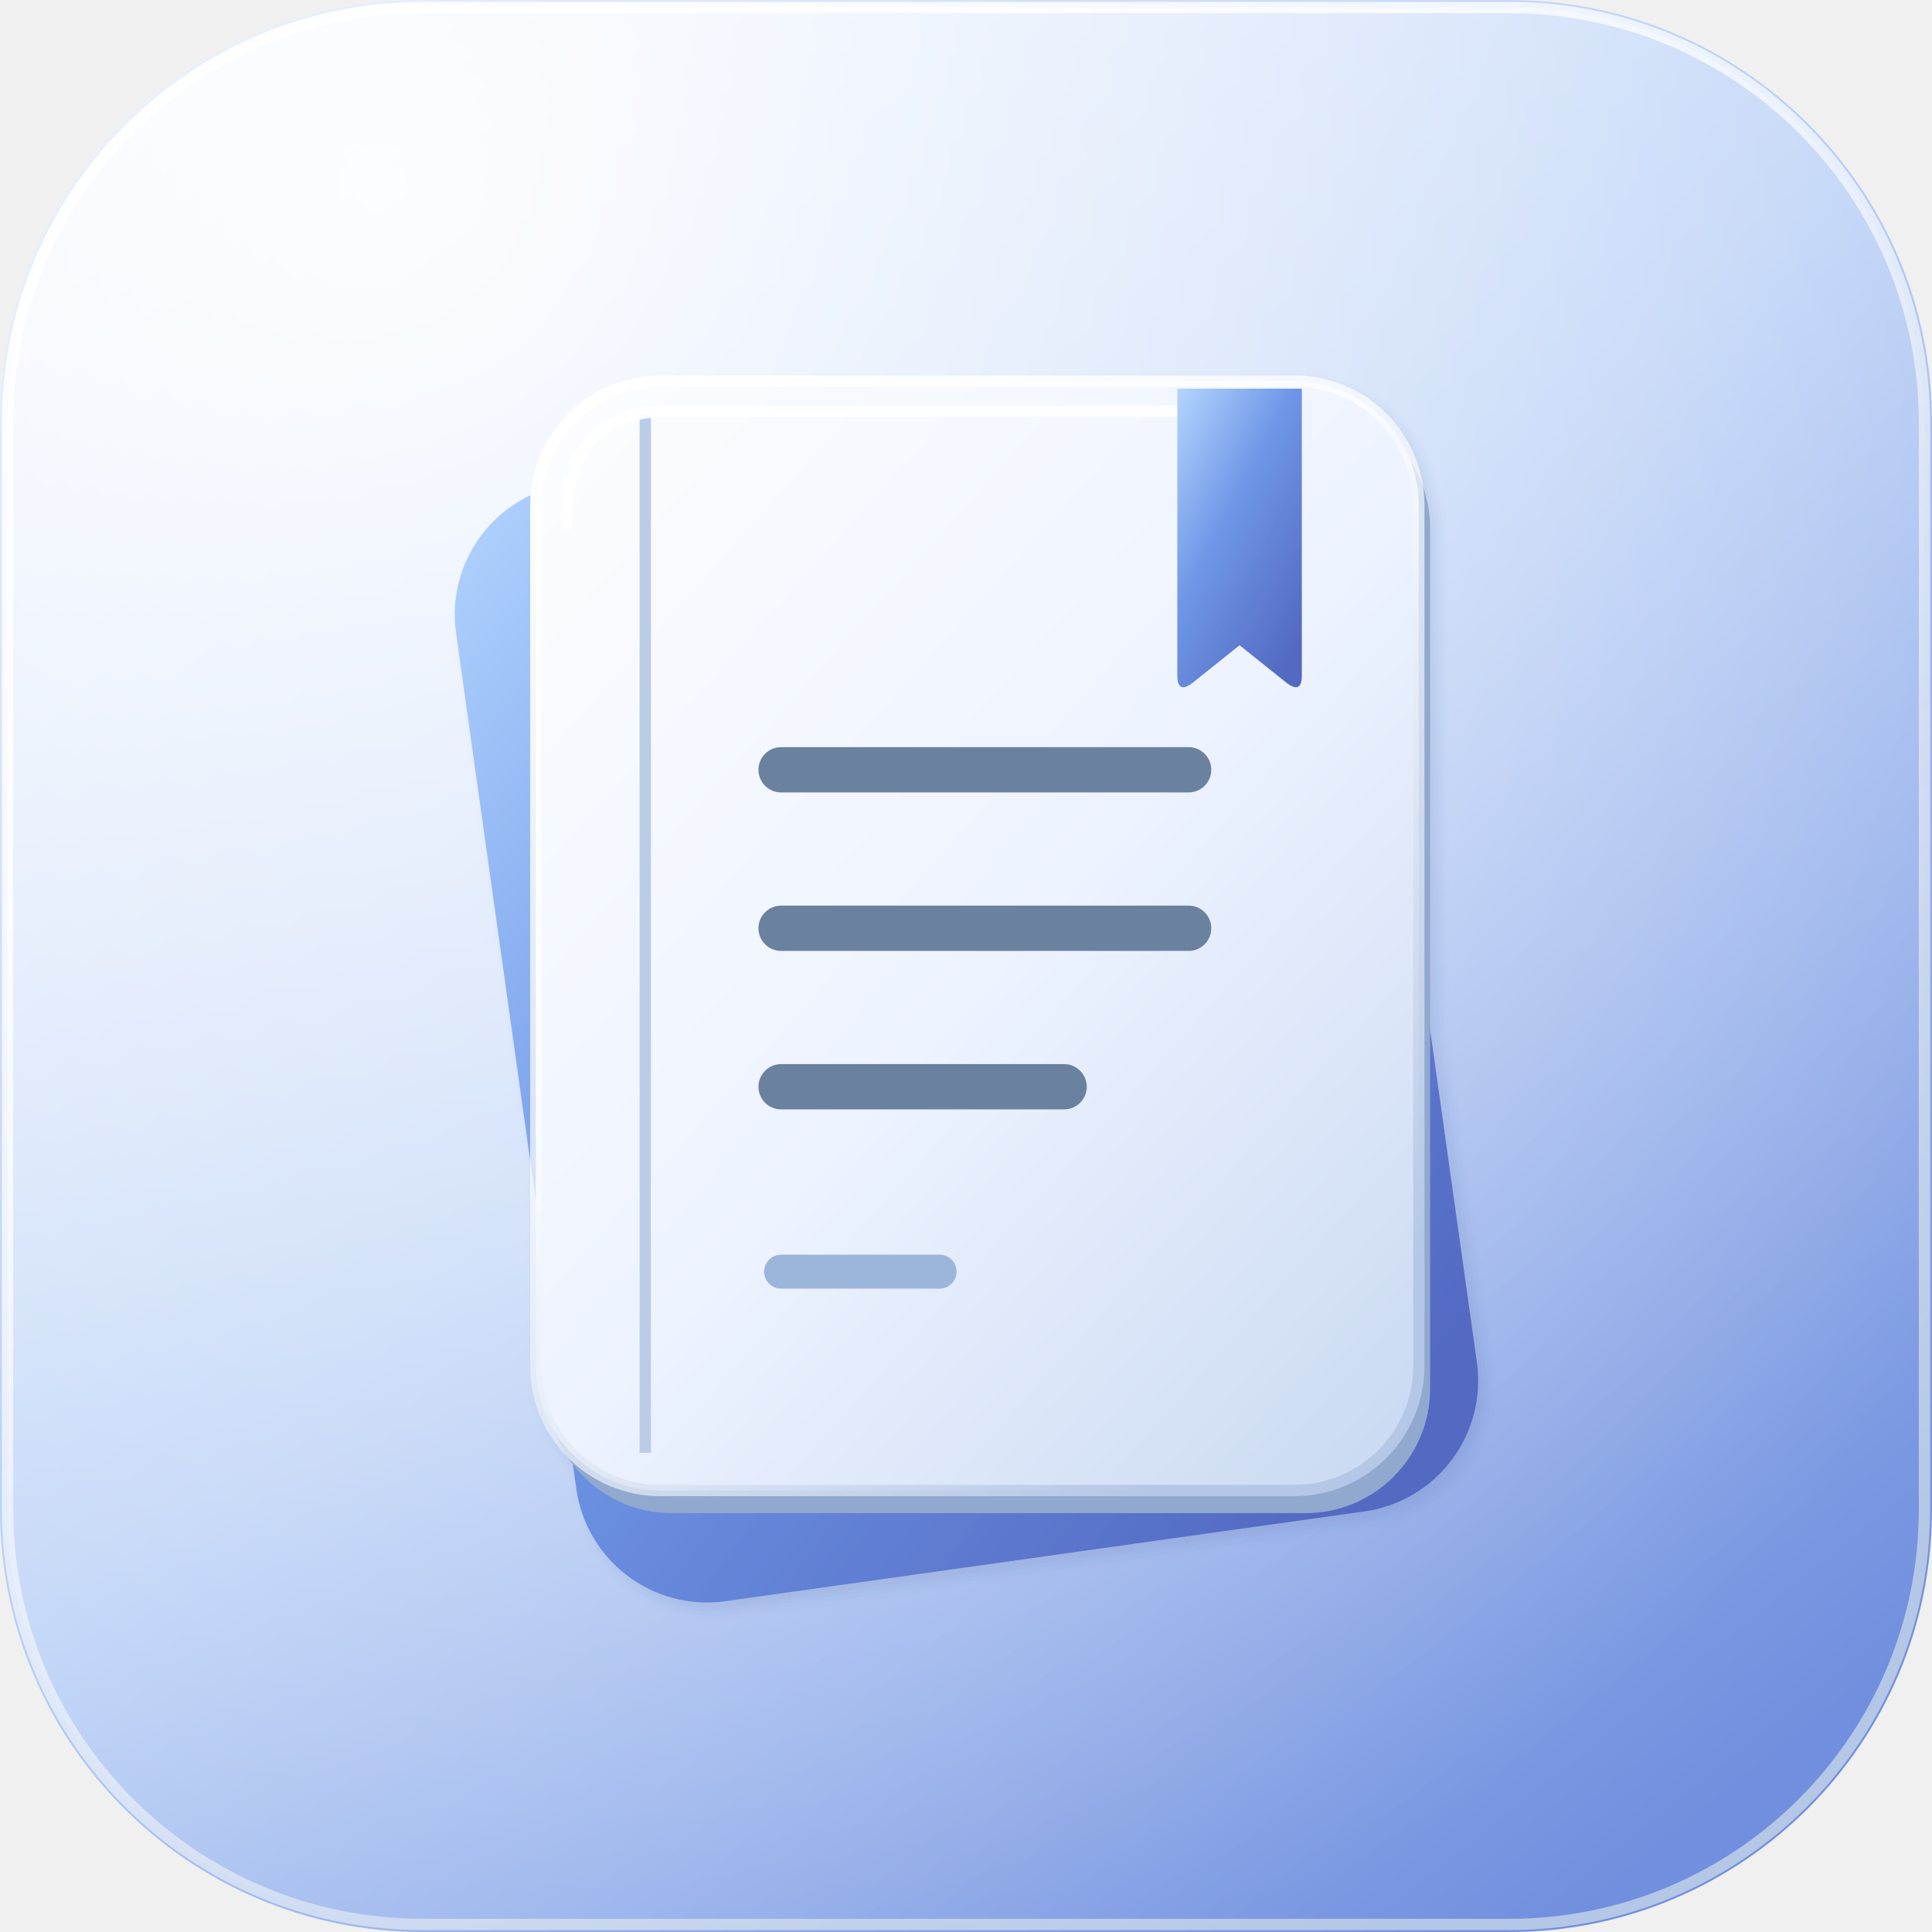
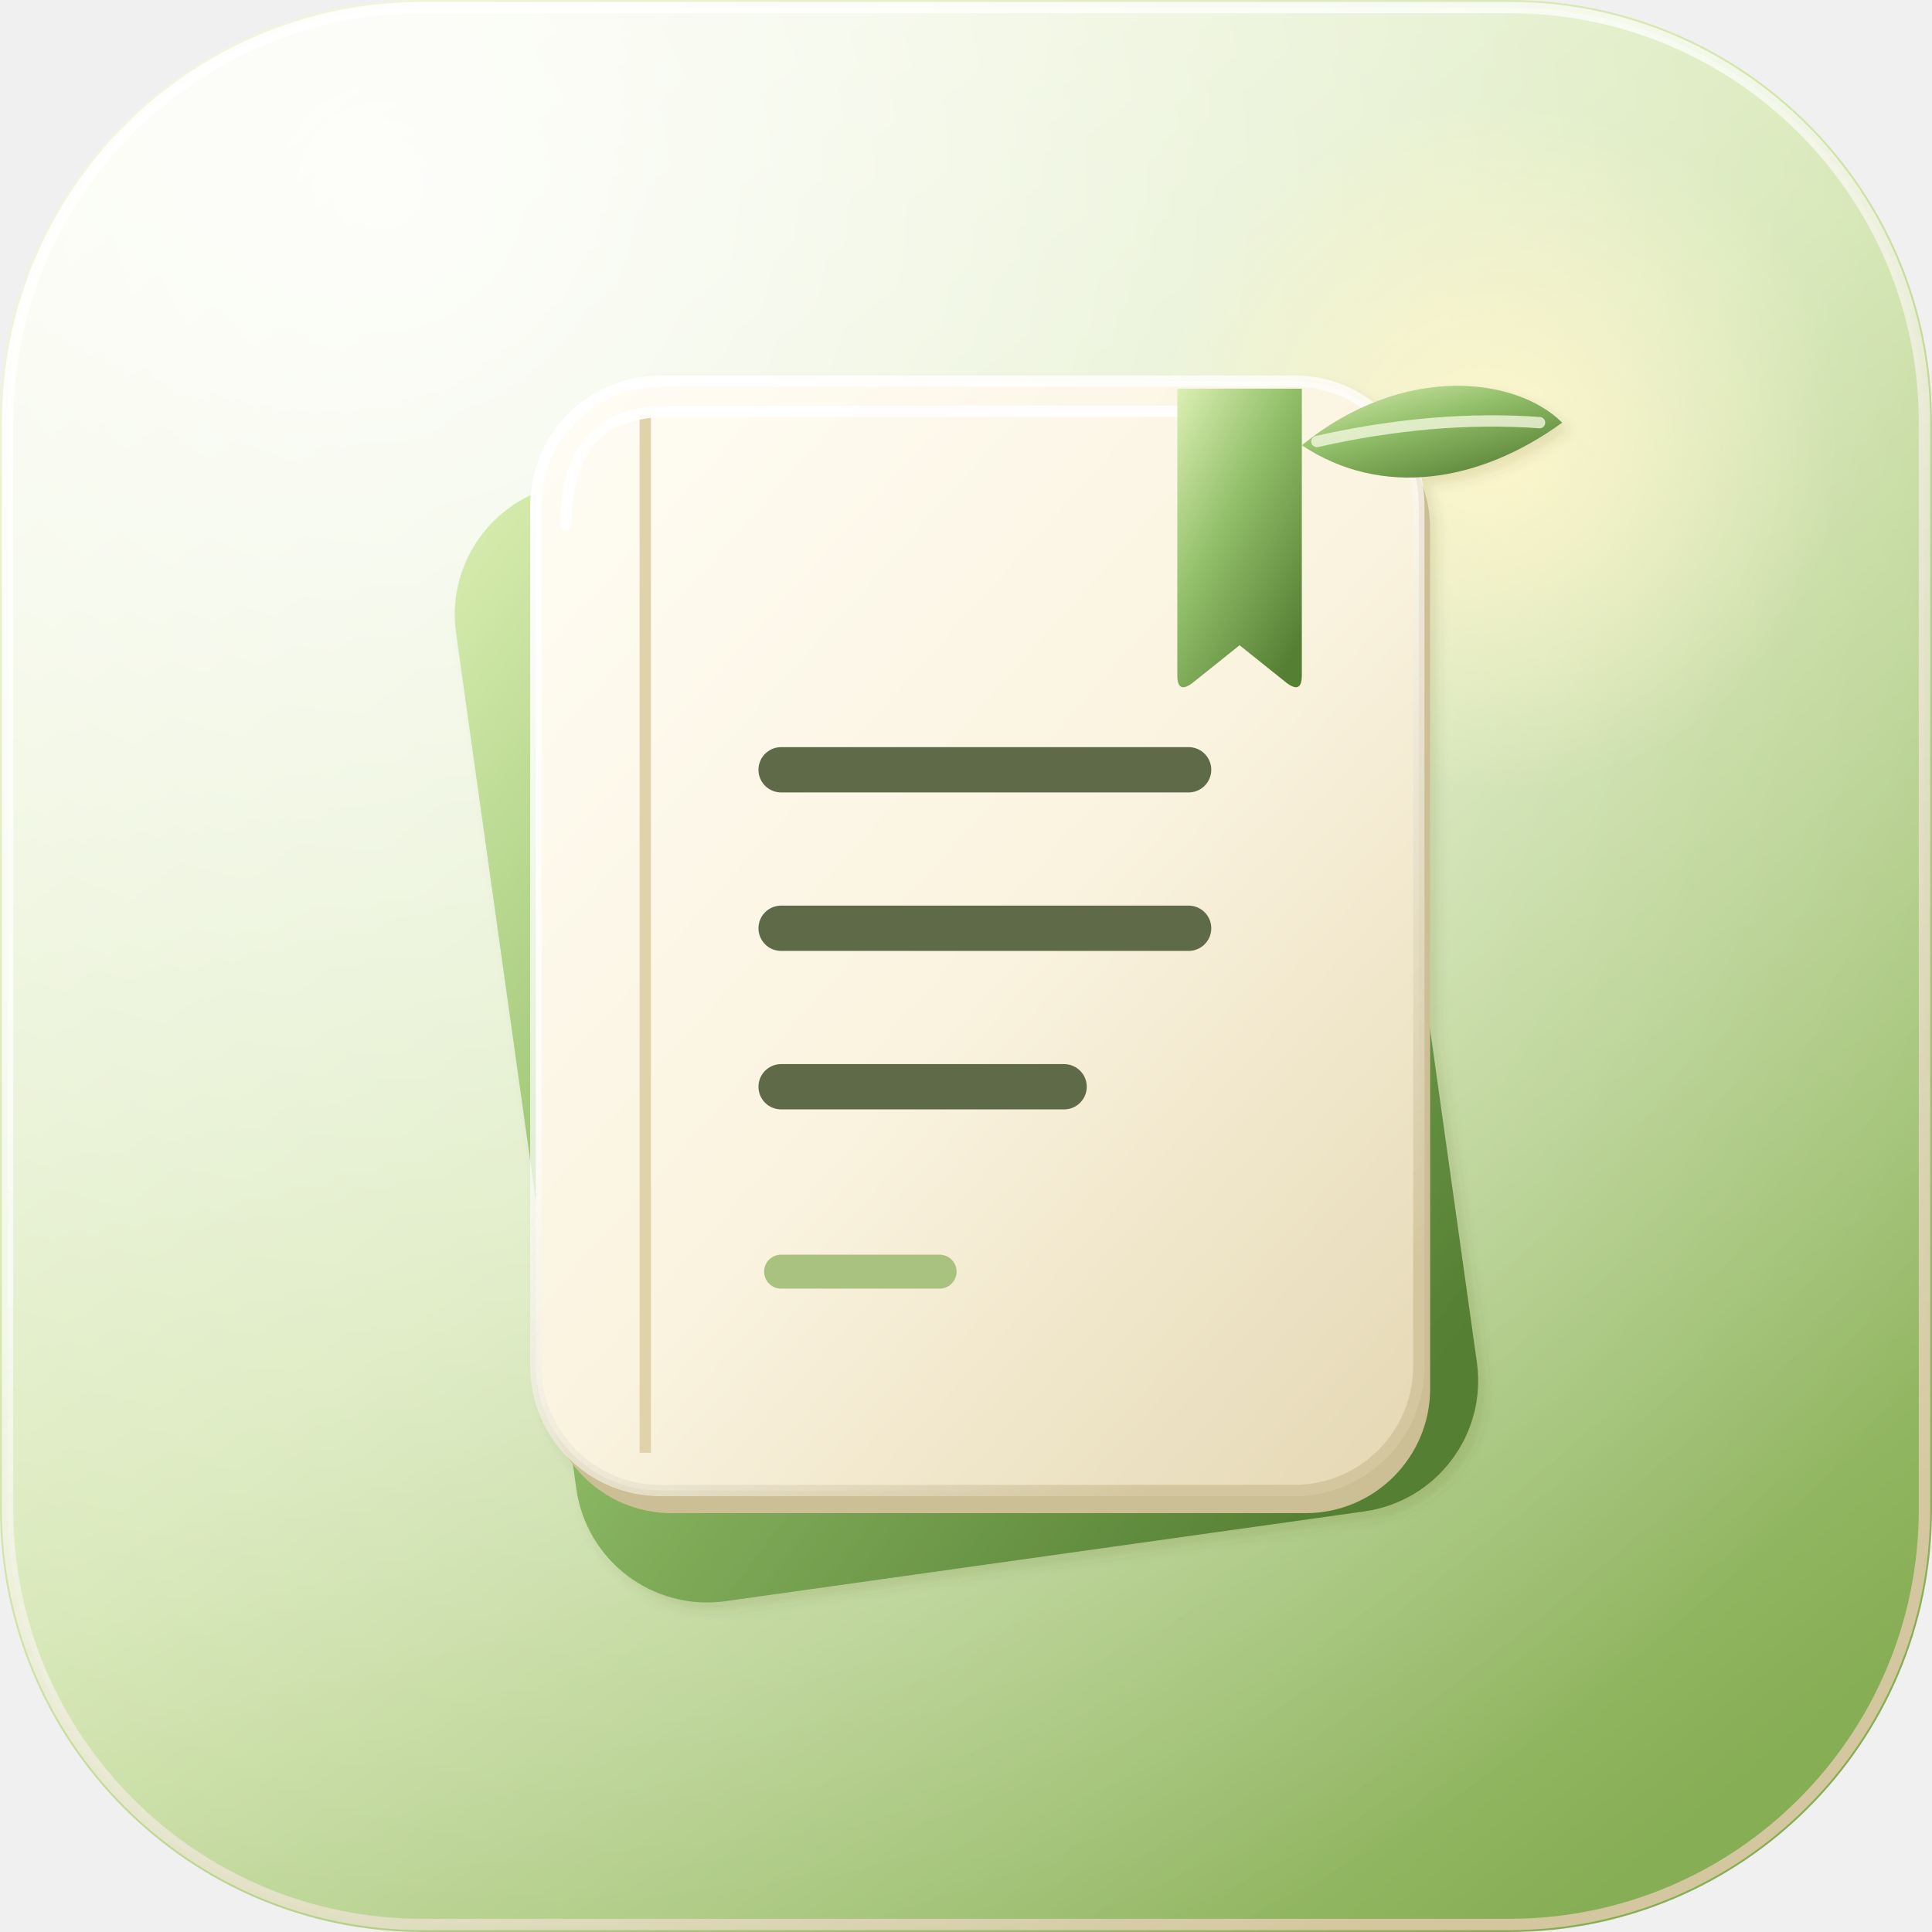
<svg xmlns="http://www.w3.org/2000/svg" viewBox="0 0 512 512">
  <defs>
    <linearGradient id="shell" x2=".8" y2="1">
-       <stop stop-color="#eff5ff" />
-       <stop offset=".52" stop-color="#b6cef6" />
-       <stop offset="1" stop-color="#718fde" />
+       <stop stop-color="#f7f9e6" />
+       <stop offset=".52" stop-color="#cfe3a8" />
+       <stop offset="1" stop-color="#86ae55" />
    </linearGradient>
+     <radialGradient id="sun" cx=".5" cy=".5" r=".5">
+       <stop stop-color="#fff6cc" stop-opacity=".95" />
+       <stop offset="1" stop-color="#fff6cc" stop-opacity="0" />
+     </radialGradient>
    <radialGradient id="light" cx=".2" cy=".1" r="1">
      <stop stop-color="#ffffff" stop-opacity=".9" />
      <stop offset="1" stop-color="#ffffff" stop-opacity="0" />
    </radialGradient>
    <linearGradient id="paper" x2=".9" y2="1">
-       <stop stop-color="#fdfdff" />
-       <stop offset=".55" stop-color="#edf3ff" />
-       <stop offset="1" stop-color="#ccdbf3" />
+       <stop stop-color="#fffdf5" />
+       <stop offset=".55" stop-color="#faf3df" />
+       <stop offset="1" stop-color="#e6dab7" />
    </linearGradient>
    <linearGradient id="blue" x2=".8" y2="1">
-       <stop stop-color="#b4d5ff" />
-       <stop offset=".45" stop-color="#6f97e7" />
-       <stop offset="1" stop-color="#5369c2" />
+       <stop stop-color="#dcefb4" />
+       <stop offset=".45" stop-color="#93c06a" />
+       <stop offset="1" stop-color="#557f33" />
    </linearGradient>
    <linearGradient id="edge" x2=".7" y2="1">
      <stop stop-color="#ffffff" />
      <stop offset=".45" stop-color="#ffffff" stop-opacity=".7" />
-       <stop offset="1" stop-color="#b5c7e6" />
+       <stop offset="1" stop-color="#d4c79f" />
    </linearGradient>
    <filter id="shadow" x="-.4" y="-.3" width="1.8" height="1.8" color-interpolation-filters="sRGB">
-       <feDropShadow dy="12" stdDeviation="9" flood-color="#304f88" flood-opacity=".26" />
-       <feDropShadow dy="2" stdDeviation="1.5" flood-color="#304f88" flood-opacity=".12" />
+       <feDropShadow dy="12" stdDeviation="9" flood-color="#4a5228" flood-opacity=".26" />
+       <feDropShadow dy="2" stdDeviation="1.5" flood-color="#4a5228" flood-opacity=".12" />
    </filter>
  </defs>
  <rect width="512" height="512" rx="112" fill="url(#shell)" />
  <rect x="2" y="2" width="508" height="508" rx="110" fill="url(#light)" stroke="url(#edge)" stroke-width="3" />
+   <circle cx="396" cy="118" r="92" fill="url(#sun)" />
  <g filter="url(#shadow)">
    <rect x="135" y="115" width="241" height="299" rx="35" fill="url(#blue)" transform="rotate(-8 255 260)" />
-     <rect x="145" y="107" width="234" height="294" rx="33" fill="#91a8cf" />
+     <rect x="145" y="107" width="234" height="294" rx="33" fill="#cdbf95" />
    <rect x="142" y="101" width="234" height="294" rx="33" fill="url(#paper)" stroke="url(#edge)" stroke-width="3" />
-     <path d="M171 110V385" fill="none" stroke="#bbcce6" stroke-width="3" />
+     <path d="M171 110V385" fill="none" stroke="#e0d3ab" stroke-width="3" />
    <path d="M150 139Q150 109 177 109H341" fill="none" stroke="#ffffff" stroke-width="3" stroke-linecap="round" opacity=".9" />
    <path d="M312 103H345V179Q345 184 341 181L328.5 171L316 181Q312 184 312 179Z" fill="url(#blue)" />
-     <path d="M207 204H315M207 246H315M207 288H282" stroke="#6a819f" stroke-width="12" stroke-linecap="round" />
-     <path d="M207 337H249" stroke="#9cb5db" stroke-width="9" stroke-linecap="round" />
+     <path d="M207 204H315M207 246H315M207 288H282" stroke="#5f6b4a" stroke-width="12" stroke-linecap="round" />
+     <path d="M345 118C372 96 402 100 414 112C392 128 366 132 345 118Z" fill="url(#blue)" />
+     <path d="M349 117Q380 110 408 112" fill="none" stroke="#f3f7df" stroke-width="3" stroke-linecap="round" opacity=".8" />
+     <path d="M207 337H249" stroke="#a9c27f" stroke-width="9" stroke-linecap="round" />
  </g>
</svg>
